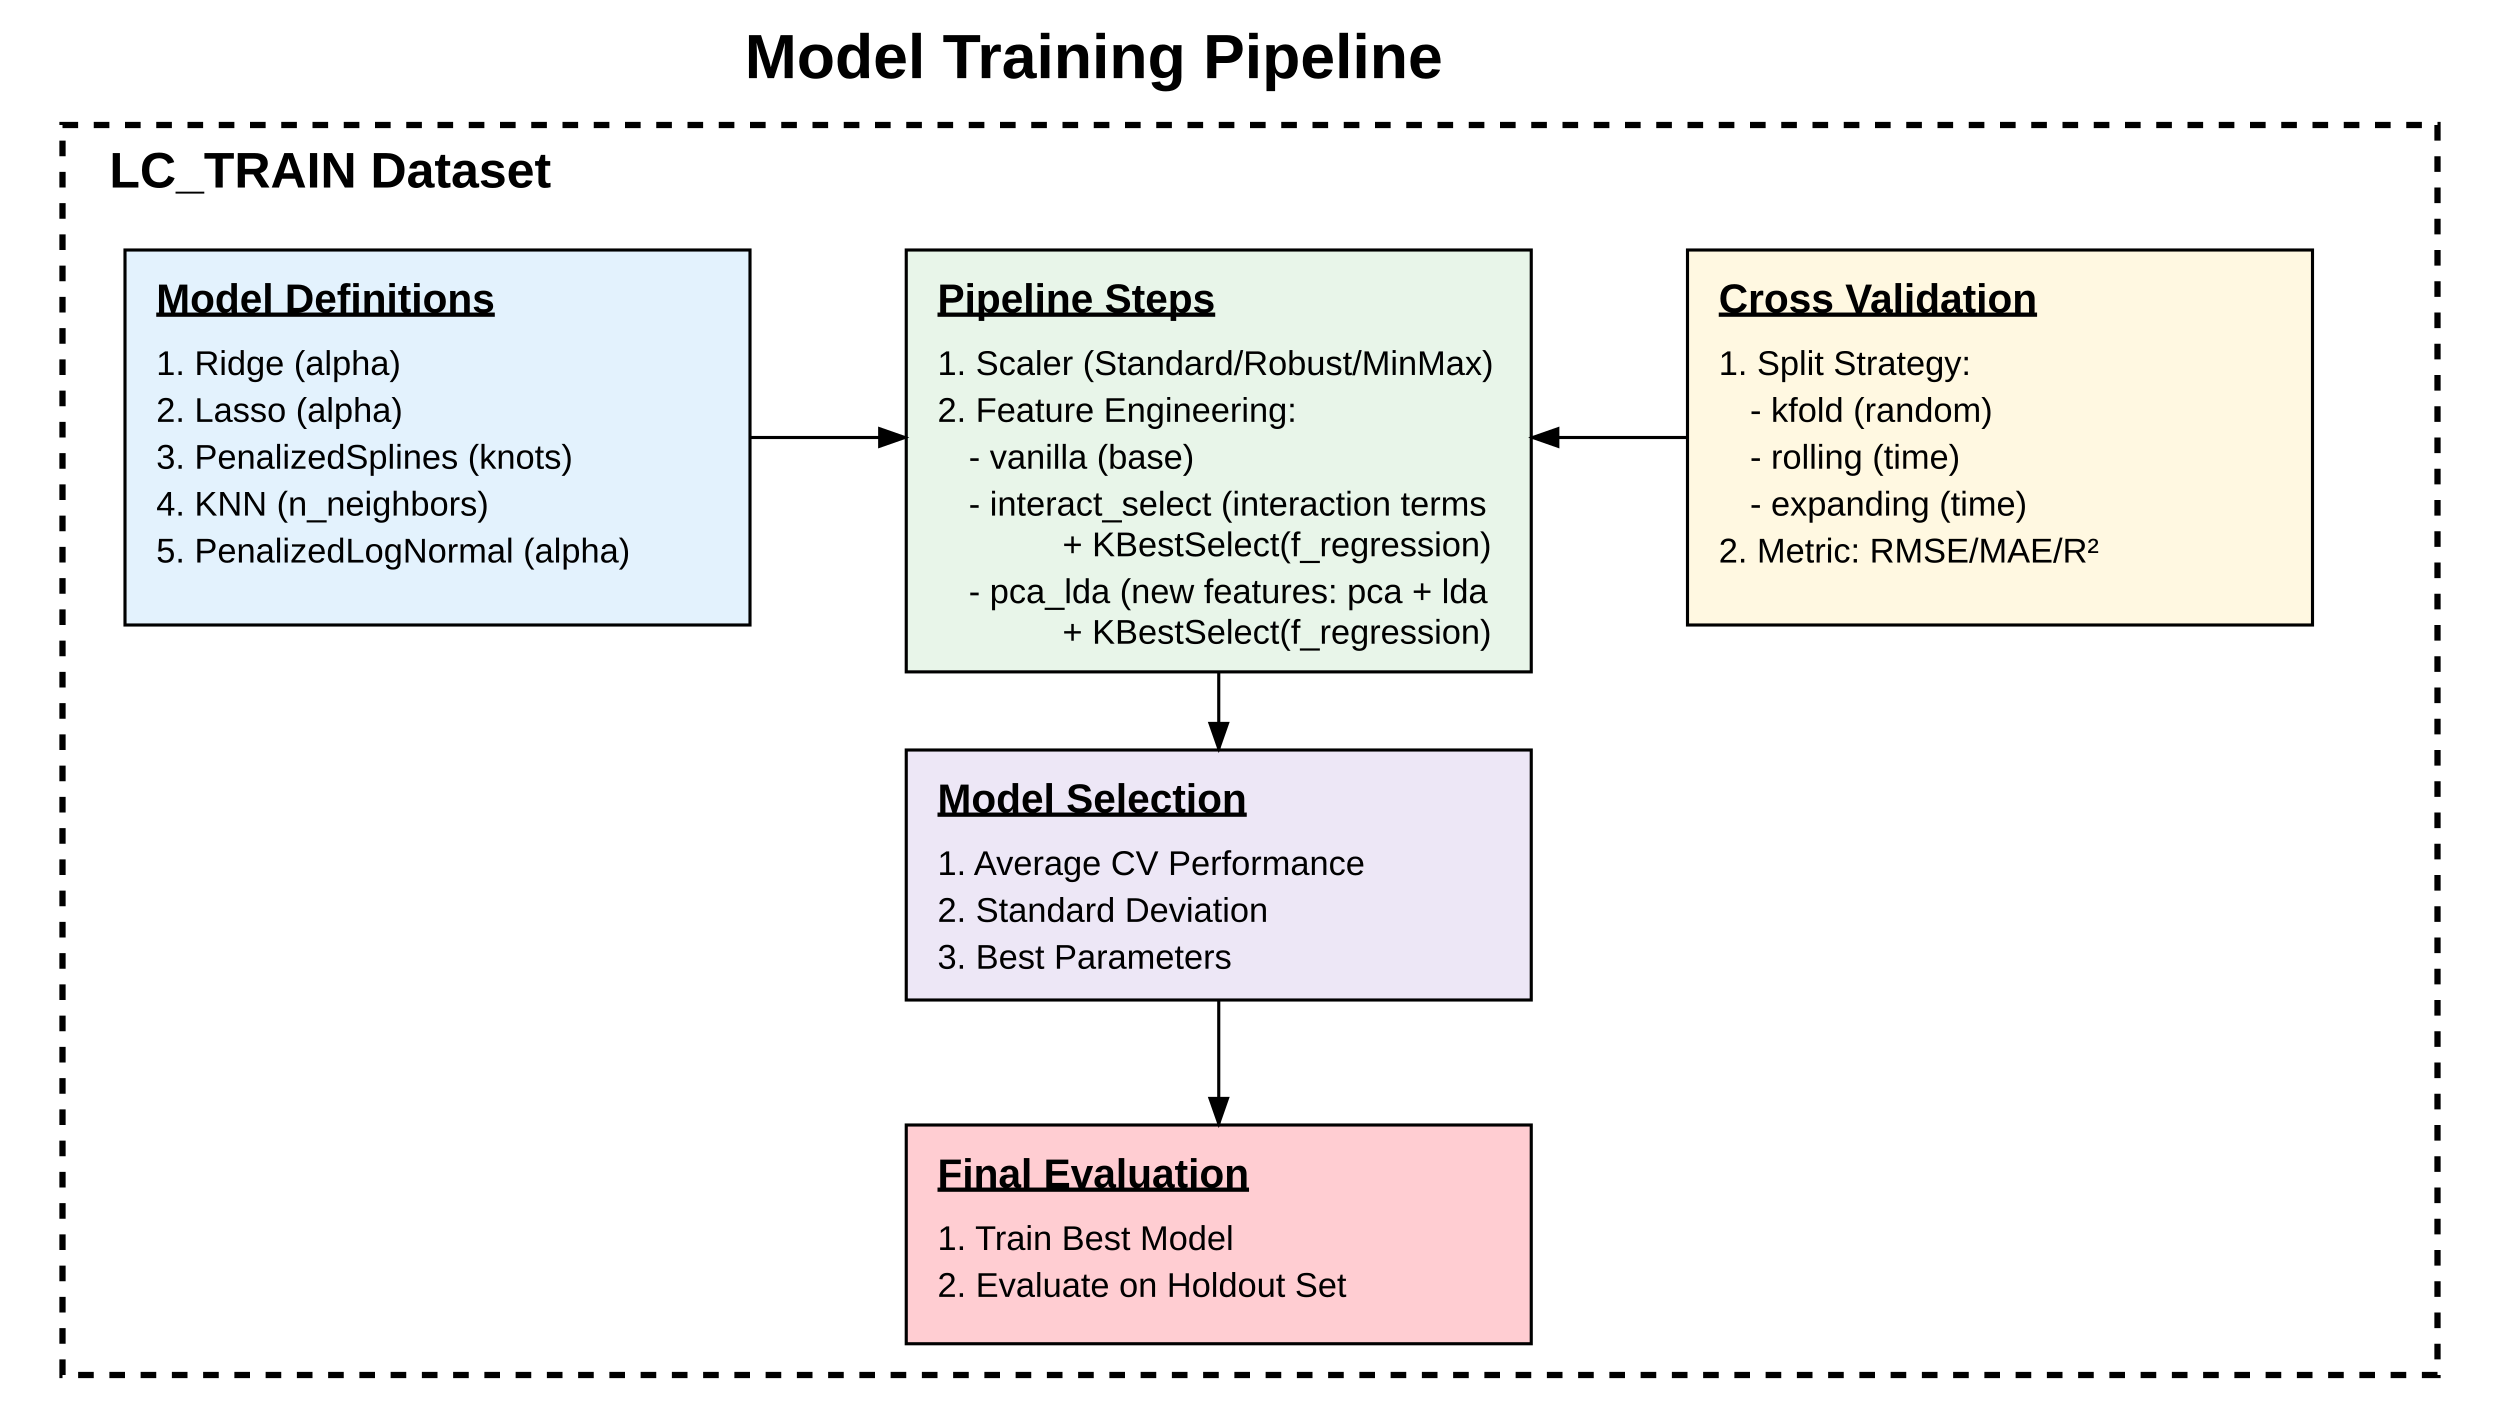
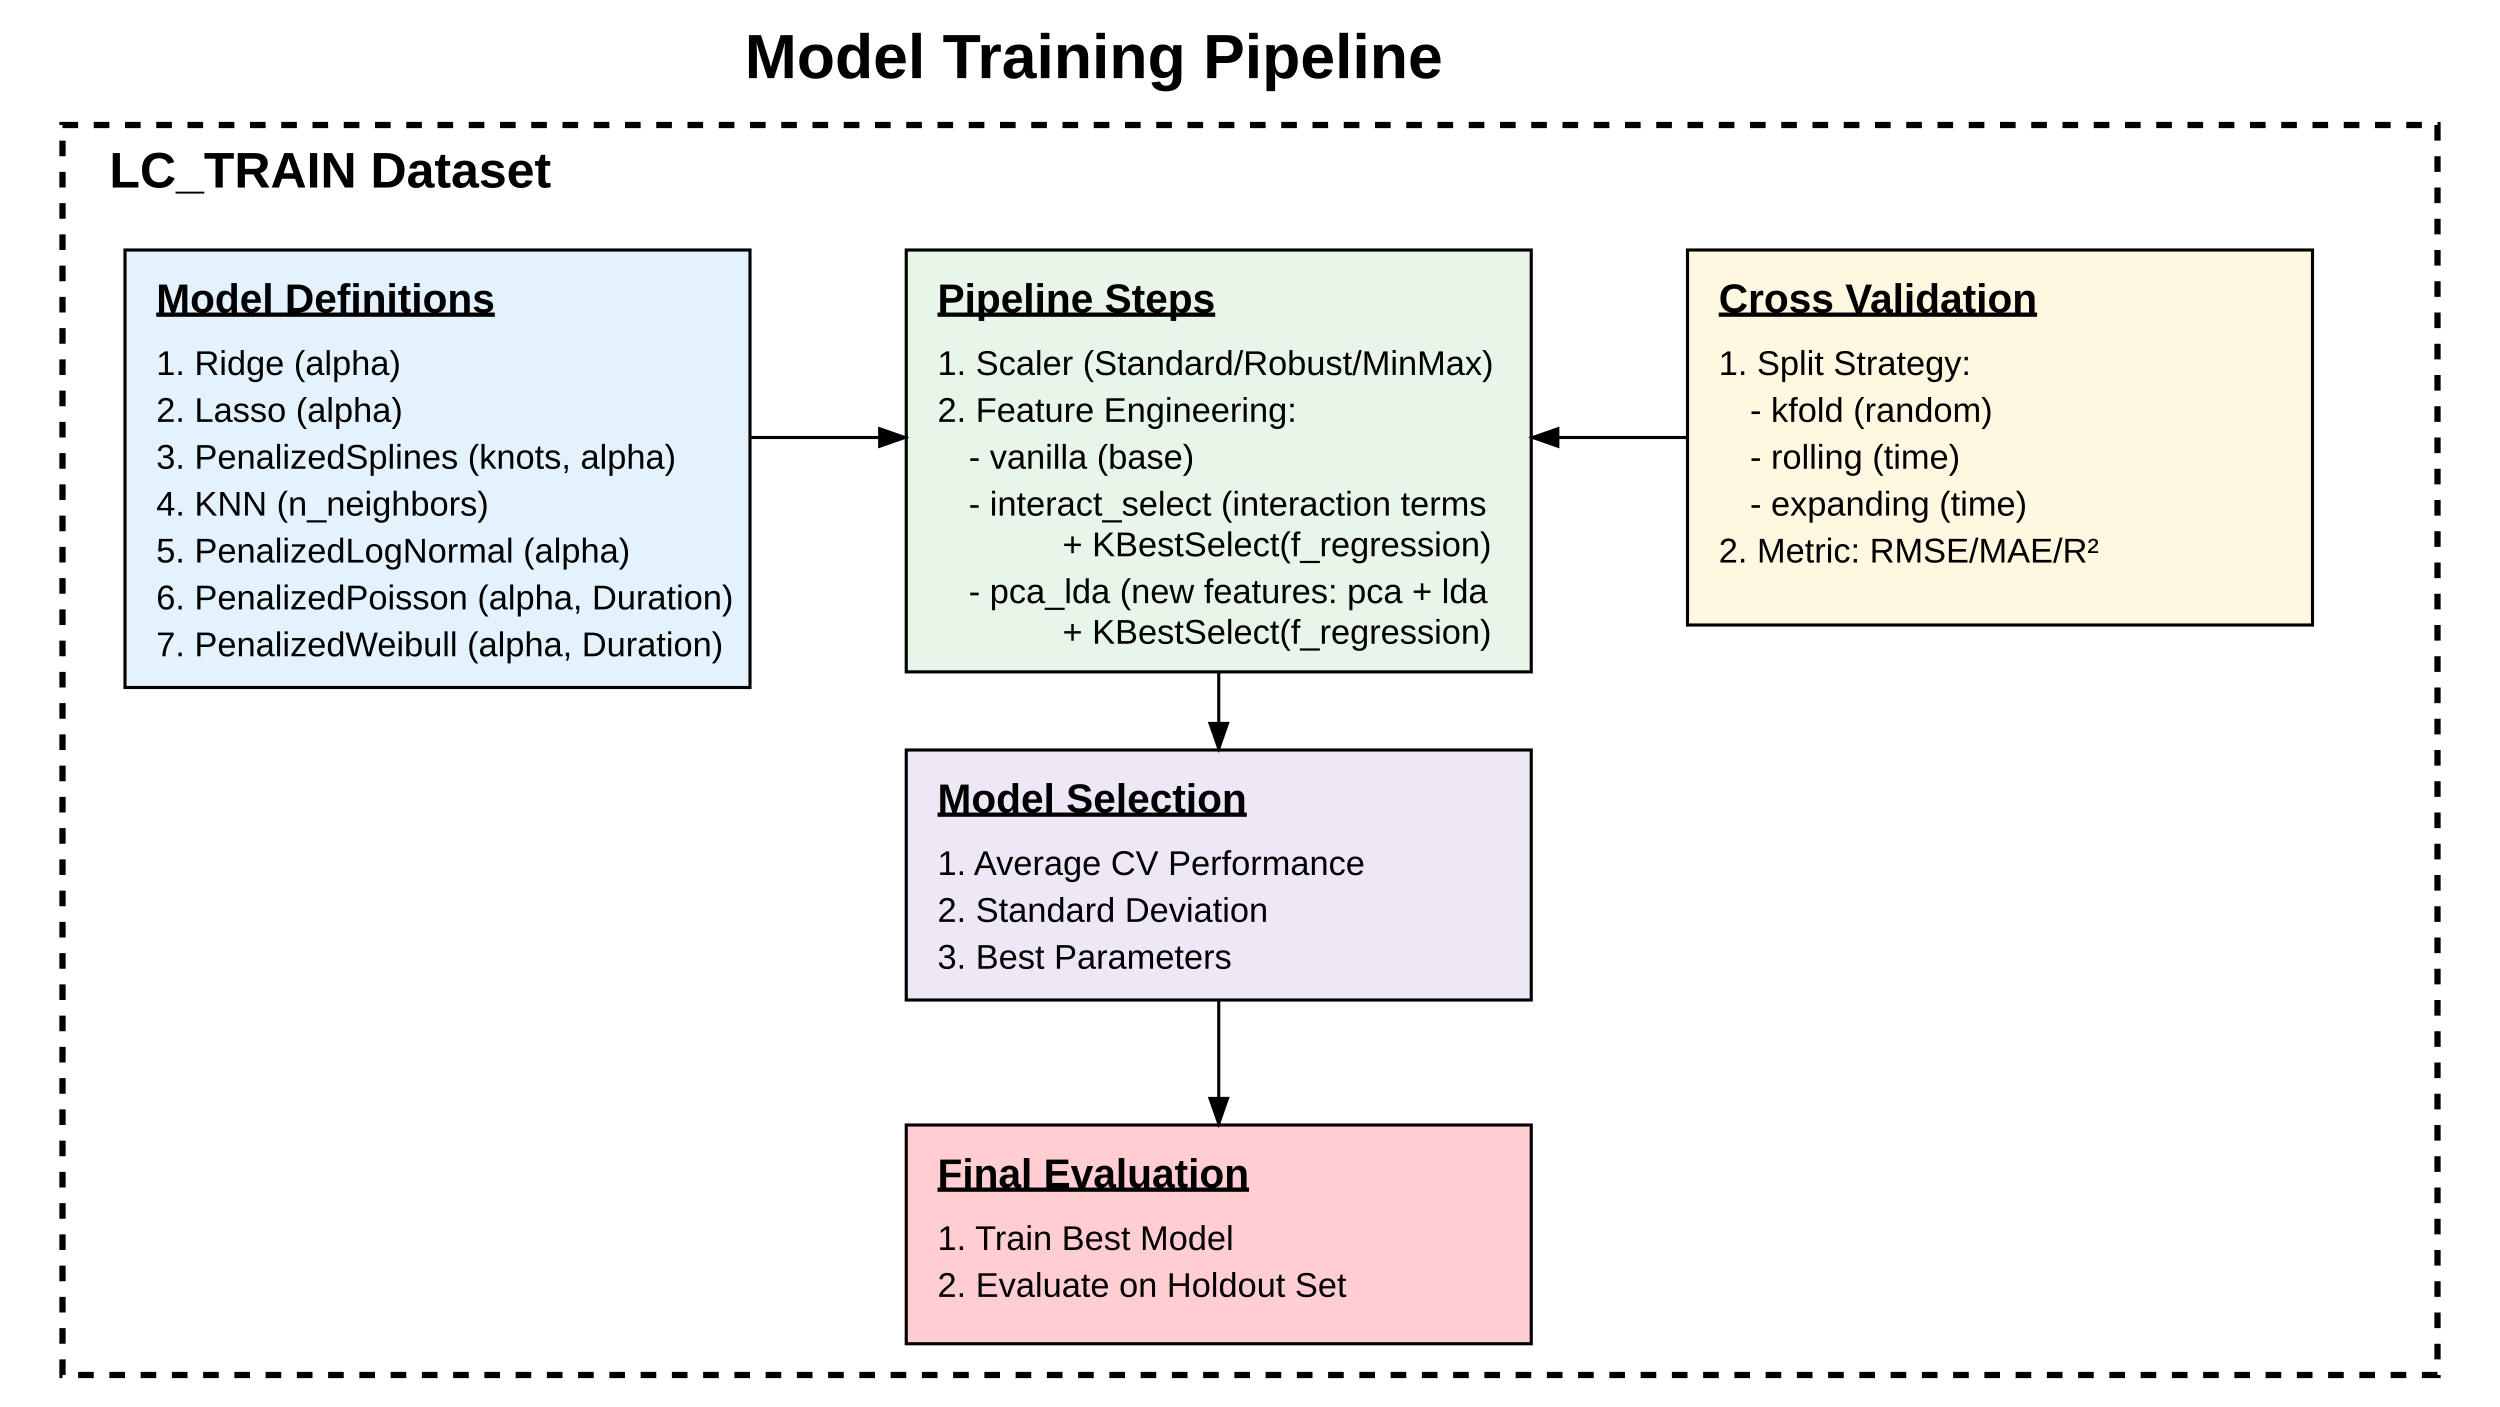
<svg xmlns="http://www.w3.org/2000/svg" width="800" height="450" style="font-family: Arial, sans-serif;">
  <text x="350" y="25" font-size="20" font-weight="bold" text-anchor="middle">Model Training Pipeline</text>
  <rect x="20" y="40" width="760" height="400" fill="none" stroke="#000" stroke-width="2" stroke-dasharray="5,5" />
  <text x="35" y="60" font-size="16" font-weight="bold">LC_TRAIN Dataset</text>
-   <rect x="40" y="80" width="200" height="120" fill="#e3f2fd" stroke="#000" />
+   <rect x="40" y="80" width="200" height="140" fill="#e3f2fd" stroke="#000" />
  <text x="50" y="100" font-size="13" font-weight="bold" text-decoration="underline">Model Definitions</text>
  <text x="50" y="120" font-size="11">1. Ridge (alpha)</text>
  <text x="50" y="135" font-size="11">2. Lasso (alpha)</text>
-   <text x="50" y="150" font-size="11">3. PenalizedSplines (knots)</text>
+   <text x="50" y="150" font-size="11">3. PenalizedSplines (knots, alpha)</text>
  <text x="50" y="165" font-size="11">4. KNN (n_neighbors)</text>
  <text x="50" y="180" font-size="11">5. PenalizedLogNormal (alpha)</text>
+   <text x="50" y="195" font-size="11">6. PenalizedPoisson (alpha, Duration)</text>
+   <text x="50" y="210" font-size="11">7. PenalizedWeibull (alpha, Duration)</text>
  <rect x="290" y="80" width="200" height="135" fill="#e8f5e9" stroke="#000" />
  <text x="300" y="100" font-size="13" font-weight="bold" text-decoration="underline">Pipeline Steps</text>
  <text x="300" y="120" font-size="11">1. Scaler (Standard/Robust/MinMax)</text>
  <text x="300" y="135" font-size="11">2. Feature Engineering:</text>
  <text x="310" y="150" font-size="11">   - vanilla (base)</text>
  <text x="310" y="165" font-size="11">   - interact_select (interaction terms</text>
  <text x="340" y="178" font-size="11">   + KBestSelect(f_regression)</text>
  <text x="310" y="193" font-size="11">   - pca_lda (new features: pca + lda</text>
  <text x="340" y="206" font-size="11">    + KBestSelect(f_regression)</text>
  <rect x="540" y="80" width="200" height="120" fill="#fff8e1" stroke="#000" />
  <text x="550" y="100" font-size="13" font-weight="bold" text-decoration="underline">Cross Validation</text>
  <text x="550" y="120" font-size="11">1. Split Strategy:</text>
  <text x="560" y="135" font-size="11">   - kfold (random)</text>
  <text x="560" y="150" font-size="11">   - rolling (time)</text>
  <text x="560" y="165" font-size="11">   - expanding (time)</text>
  <text x="550" y="180" font-size="11">2. Metric: RMSE/MAE/R²</text>
  <rect x="290" y="240" width="200" height="80" fill="#ede7f6" stroke="#000" />
  <text x="300" y="260" font-size="13" font-weight="bold" text-decoration="underline">Model Selection</text>
  <text x="300" y="280" font-size="11">1. Average CV Performance</text>
  <text x="300" y="295" font-size="11">2. Standard Deviation</text>
  <text x="300" y="310" font-size="11">3. Best Parameters</text>
  <rect x="290" y="360" width="200" height="70" fill="#ffcdd2" stroke="#000" />
  <text x="300" y="380" font-size="13" font-weight="bold" text-decoration="underline">Final Evaluation</text>
  <text x="300" y="400" font-size="11">1. Train Best Model</text>
  <text x="300" y="415" font-size="11">2. Evaluate on Holdout Set</text>
  <defs>
    <marker id="arrowhead" markerWidth="10" markerHeight="7" refX="9" refY="3.5" orient="auto">
      <polygon points="0 0, 10 3.5, 0 7" fill="#000" />
    </marker>
  </defs>
  <line x1="240" y1="140" x2="290" y2="140" stroke="#000" marker-end="url(#arrowhead)" />
  <line x1="540" y1="140" x2="490" y2="140" stroke="#000" marker-end="url(#arrowhead)" />
  <line x1="390" y1="215" x2="390" y2="240" stroke="#000" marker-end="url(#arrowhead)" />
  <line x1="390" y1="320" x2="390" y2="360" stroke="#000" marker-end="url(#arrowhead)" />
</svg>
